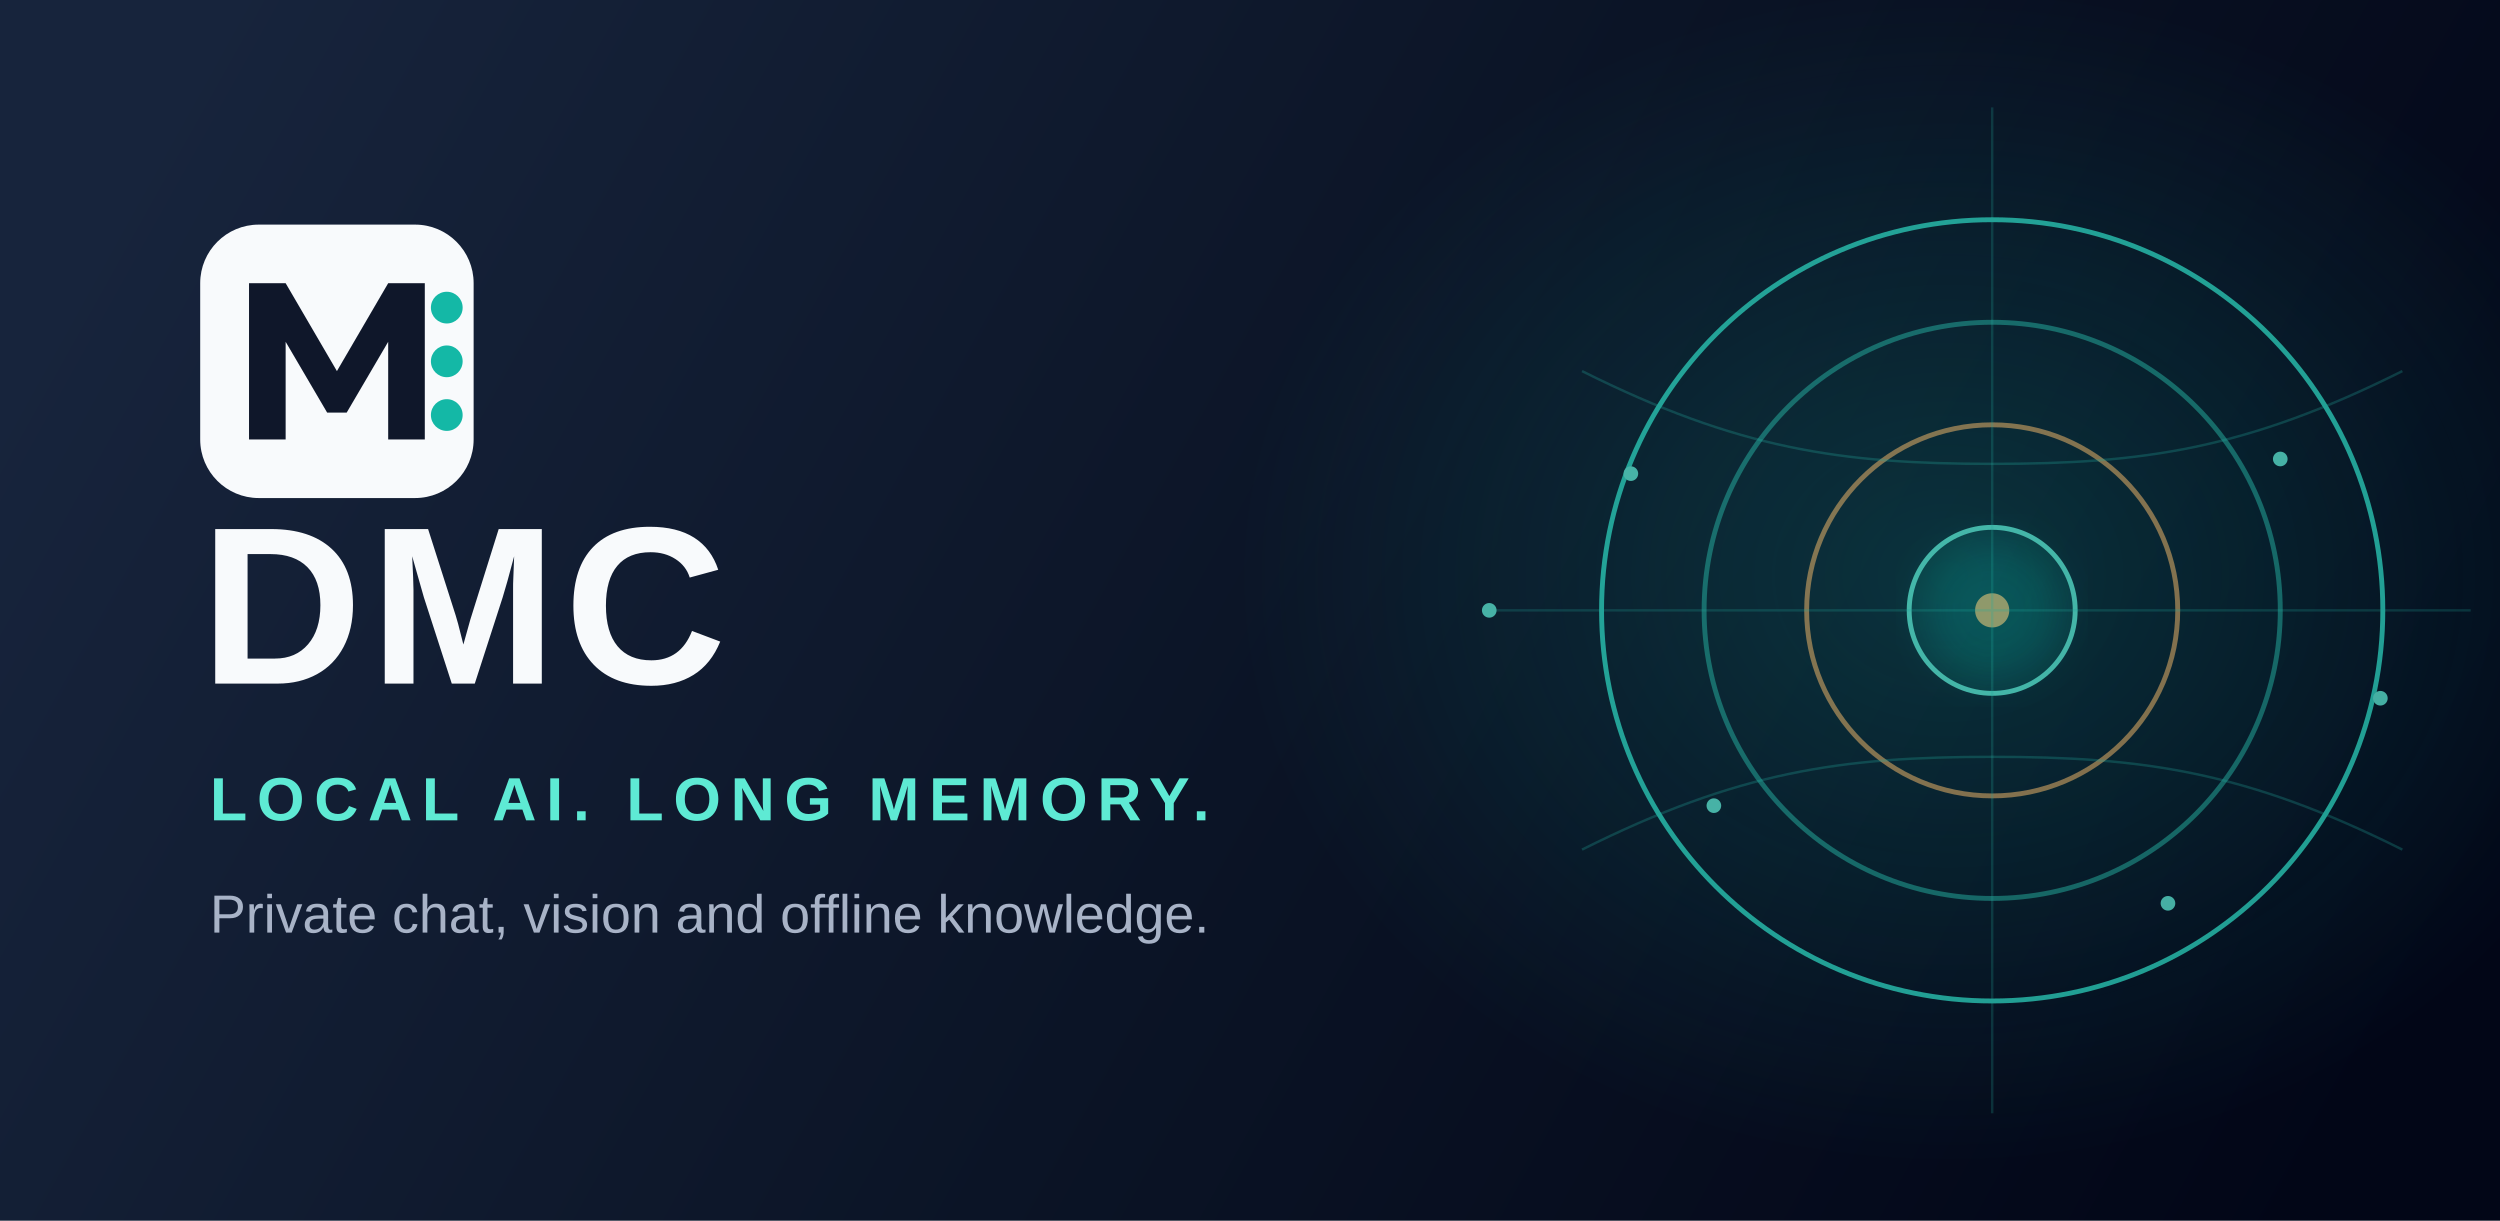
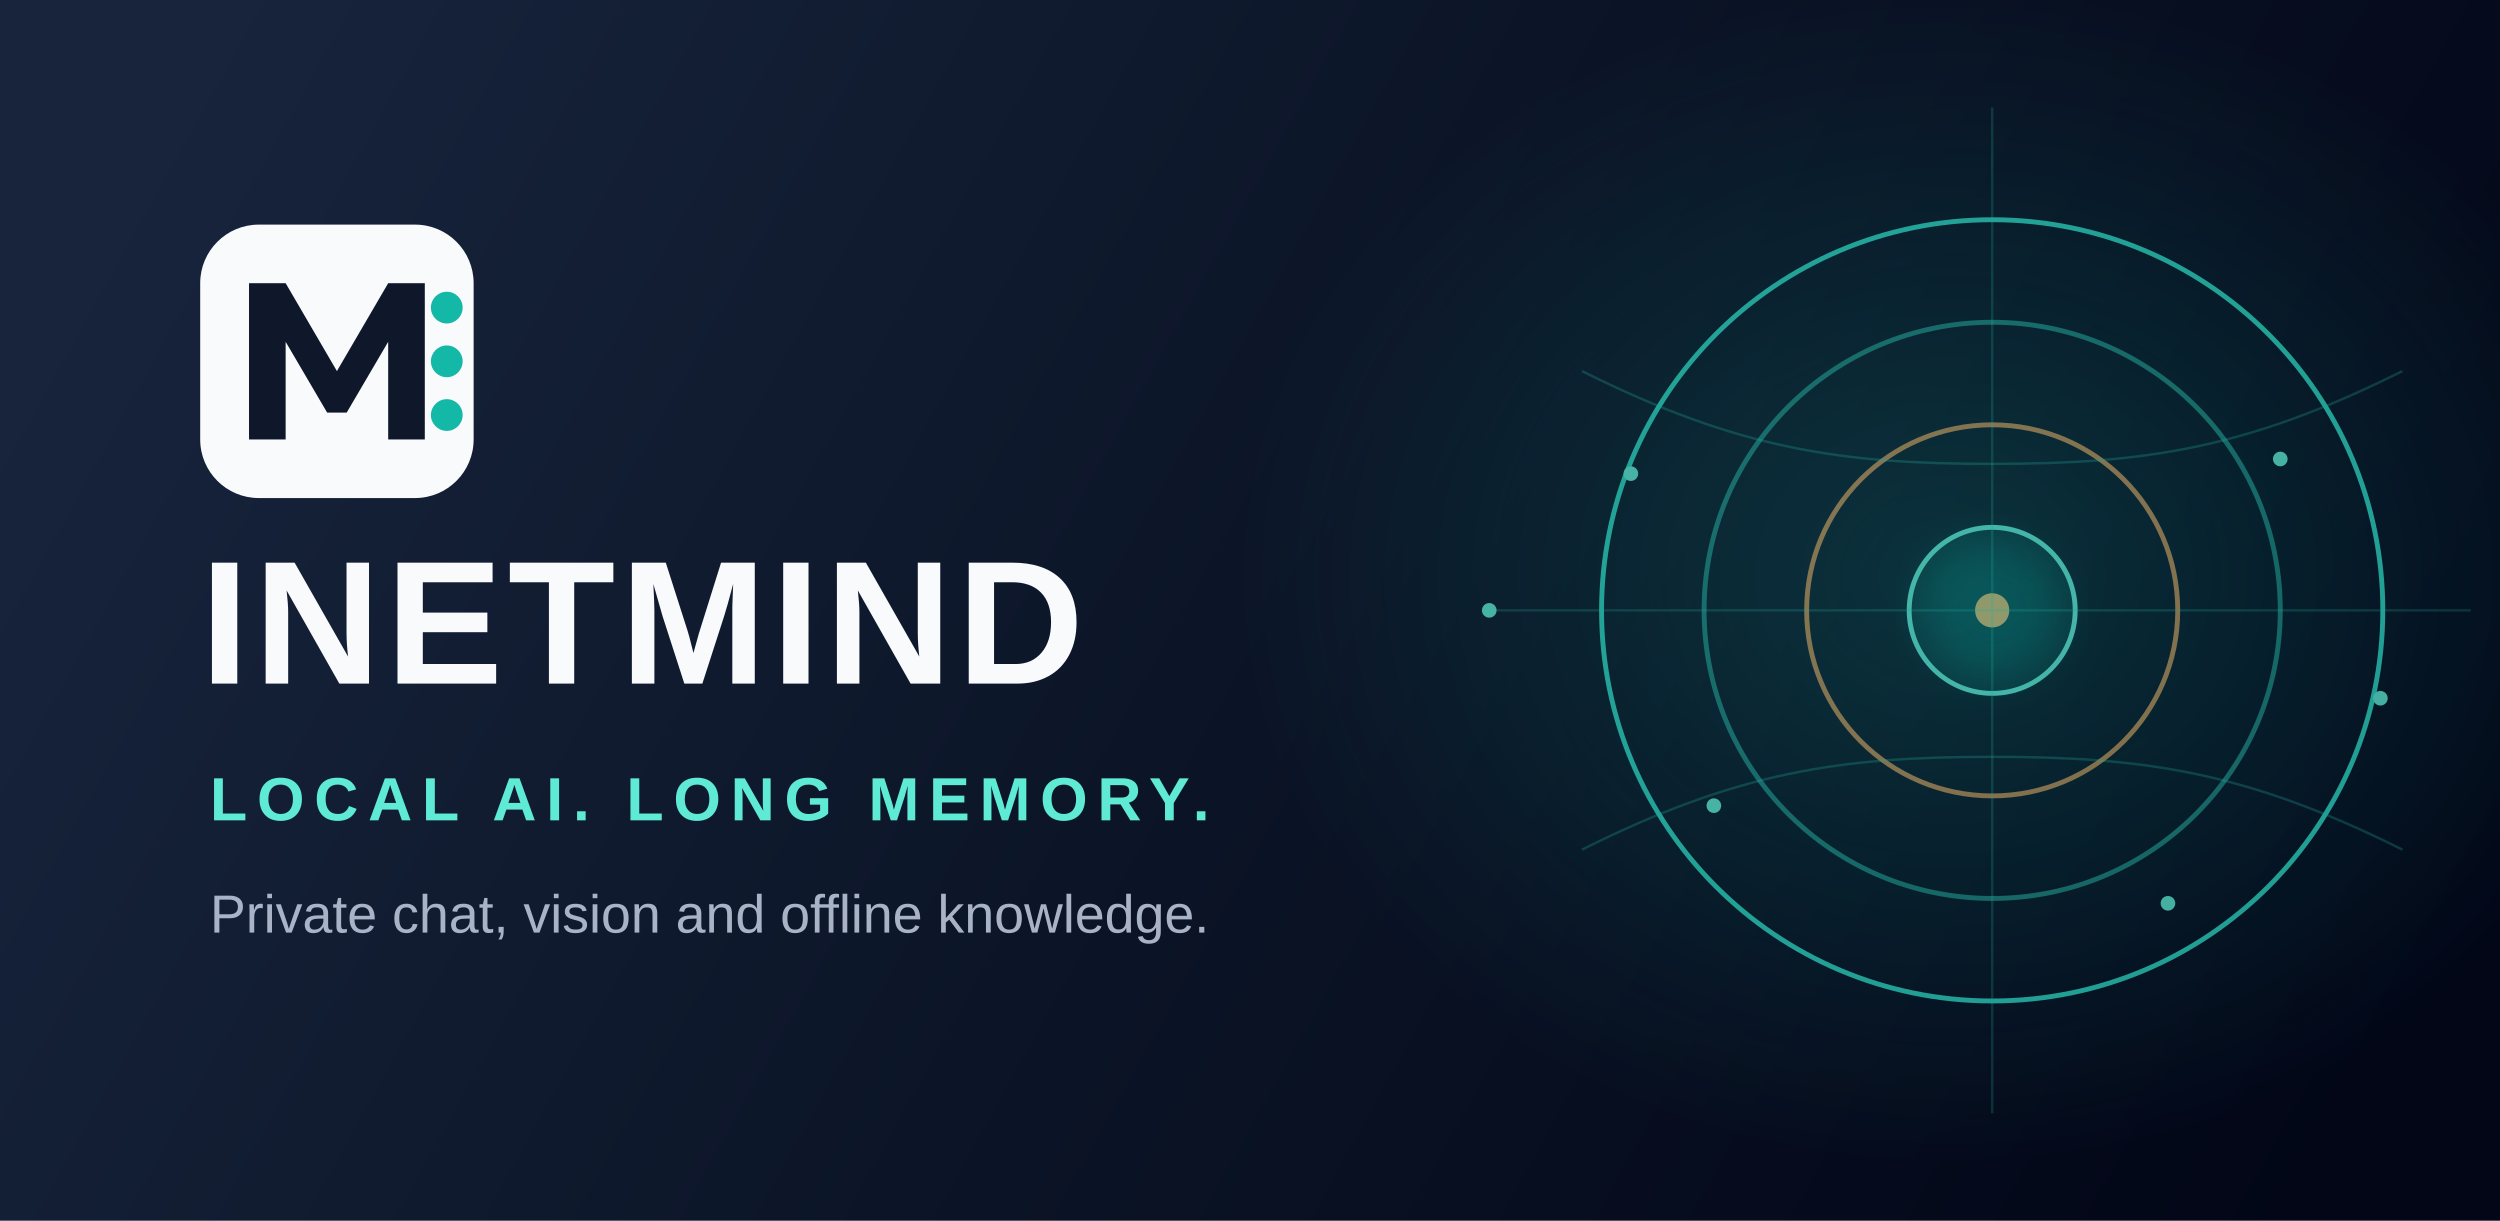
<svg xmlns="http://www.w3.org/2000/svg" width="1024" height="500" viewBox="0 0 1024 500">
  <defs>
    <linearGradient id="bg" x1="80" y1="18" x2="944" y2="500" gradientUnits="userSpaceOnUse">
      <stop stop-color="#17243c" />
      <stop offset="0.52" stop-color="#0b1426" />
      <stop offset="1" stop-color="#020617" />
    </linearGradient>
    <radialGradient id="glow" cx="0" cy="0" r="1" gradientTransform="translate(798 236) rotate(90) scale(242 292)" gradientUnits="userSpaceOnUse">
      <stop stop-color="#14b8a6" stop-opacity="0.22" />
      <stop offset="1" stop-color="#14b8a6" stop-opacity="0" />
    </radialGradient>
    <filter id="soft" x="-20%" y="-20%" width="140%" height="140%">
      <feGaussianBlur stdDeviation="8" />
    </filter>
  </defs>
  <rect width="1024" height="500" fill="url(#bg)" />
  <rect width="1024" height="500" fill="url(#glow)" />
  <g opacity="0.72">
    <ellipse cx="816" cy="250" rx="160" ry="160" fill="none" stroke="#2dd4bf" stroke-width="2" />
    <ellipse cx="816" cy="250" rx="118" ry="118" fill="none" stroke="#2dd4bf" stroke-opacity="0.56" stroke-width="2" />
    <ellipse cx="816" cy="250" rx="76" ry="76" fill="none" stroke="#f4b96a" stroke-opacity="0.72" stroke-width="2" />
    <ellipse cx="816" cy="250" rx="34" ry="34" fill="#14b8a6" fill-opacity="0.15" stroke="#5eead4" stroke-width="2" />
    <circle cx="816" cy="250" r="7" fill="#f4b96a" />
    <path d="M610 250H1012M816 44V456" stroke="#2dd4bf" stroke-opacity="0.24" />
    <path d="M648 152C712 184 754 190 816 190C878 190 920 184 984 152M648 348C712 316 754 310 816 310C878 310 920 316 984 348" fill="none" stroke="#2dd4bf" stroke-opacity="0.3" />
    <g fill="#5eead4">
      <circle cx="610" cy="250" r="3" />
      <circle cx="668" cy="194" r="3" />
      <circle cx="702" cy="330" r="3" />
      <circle cx="934" cy="188" r="3" />
      <circle cx="975" cy="286" r="3" />
      <circle cx="888" cy="370" r="3" />
    </g>
  </g>
  <circle cx="816" cy="250" r="28" fill="#14b8a6" fill-opacity="0.2" filter="url(#soft)" />
  <g transform="translate(82 92)">
    <rect width="112" height="112" rx="24" fill="#f8fafc" />
    <path d="M20 88V24H35L56 60L77 24H92V88H77V48L60 77H52L35 48V88H20Z" fill="#0f172a" />
    <circle cx="101" cy="34" r="6.5" fill="#14b8a6" />
    <circle cx="101" cy="56" r="6.5" fill="#14b8a6" />
    <circle cx="101" cy="78" r="6.5" fill="#14b8a6" />
  </g>
-   <text x="82" y="280" fill="#f8fafc" font-family="Segoe UI, Arial, sans-serif" font-size="92" font-weight="700" letter-spacing="3">DMC</text>
+   <text x="82" y="280" fill="#f8fafc" font-family="Segoe UI, Arial, sans-serif" font-size="72" font-weight="700" letter-spacing="2">INETMIND</text>
  <text x="86" y="336" fill="#5eead4" font-family="Segoe UI, Arial, sans-serif" font-size="25" font-weight="600" letter-spacing="4">LOCAL AI. LONG MEMORY.</text>
  <text x="86" y="382" fill="#a8b3c7" font-family="Segoe UI, Arial, sans-serif" font-size="22">Private chat, vision and offline knowledge.</text>
</svg>
